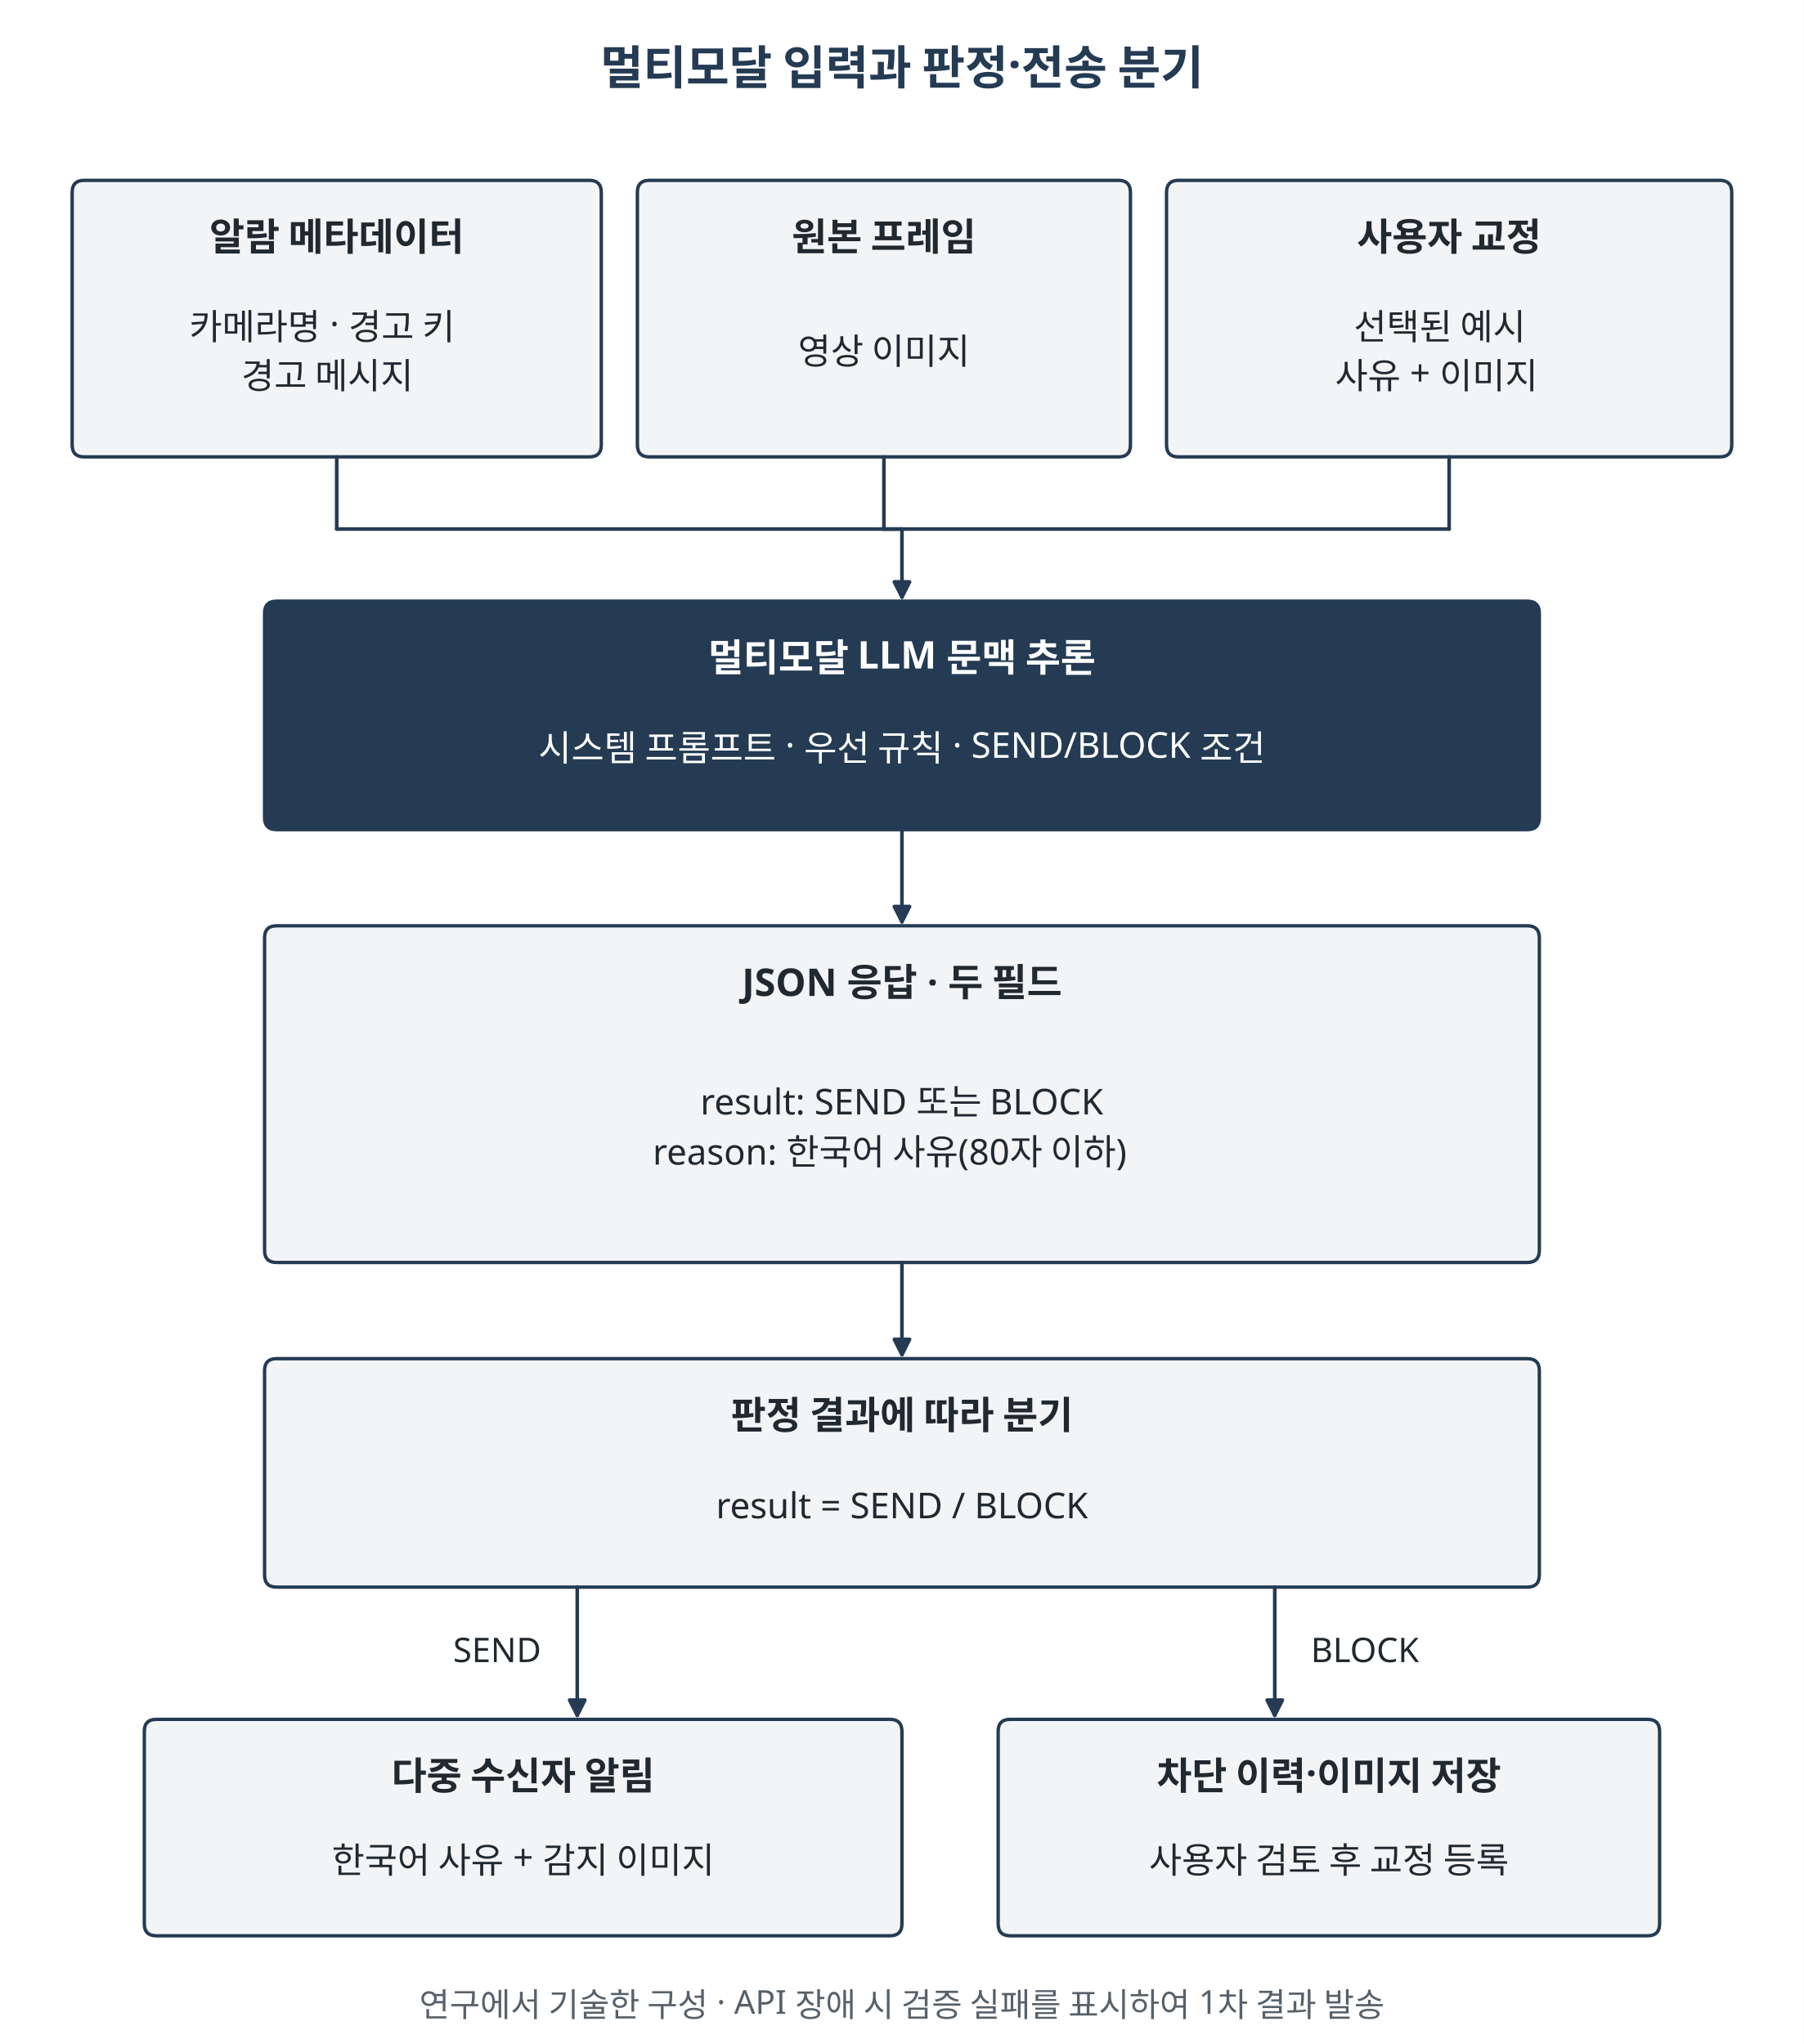
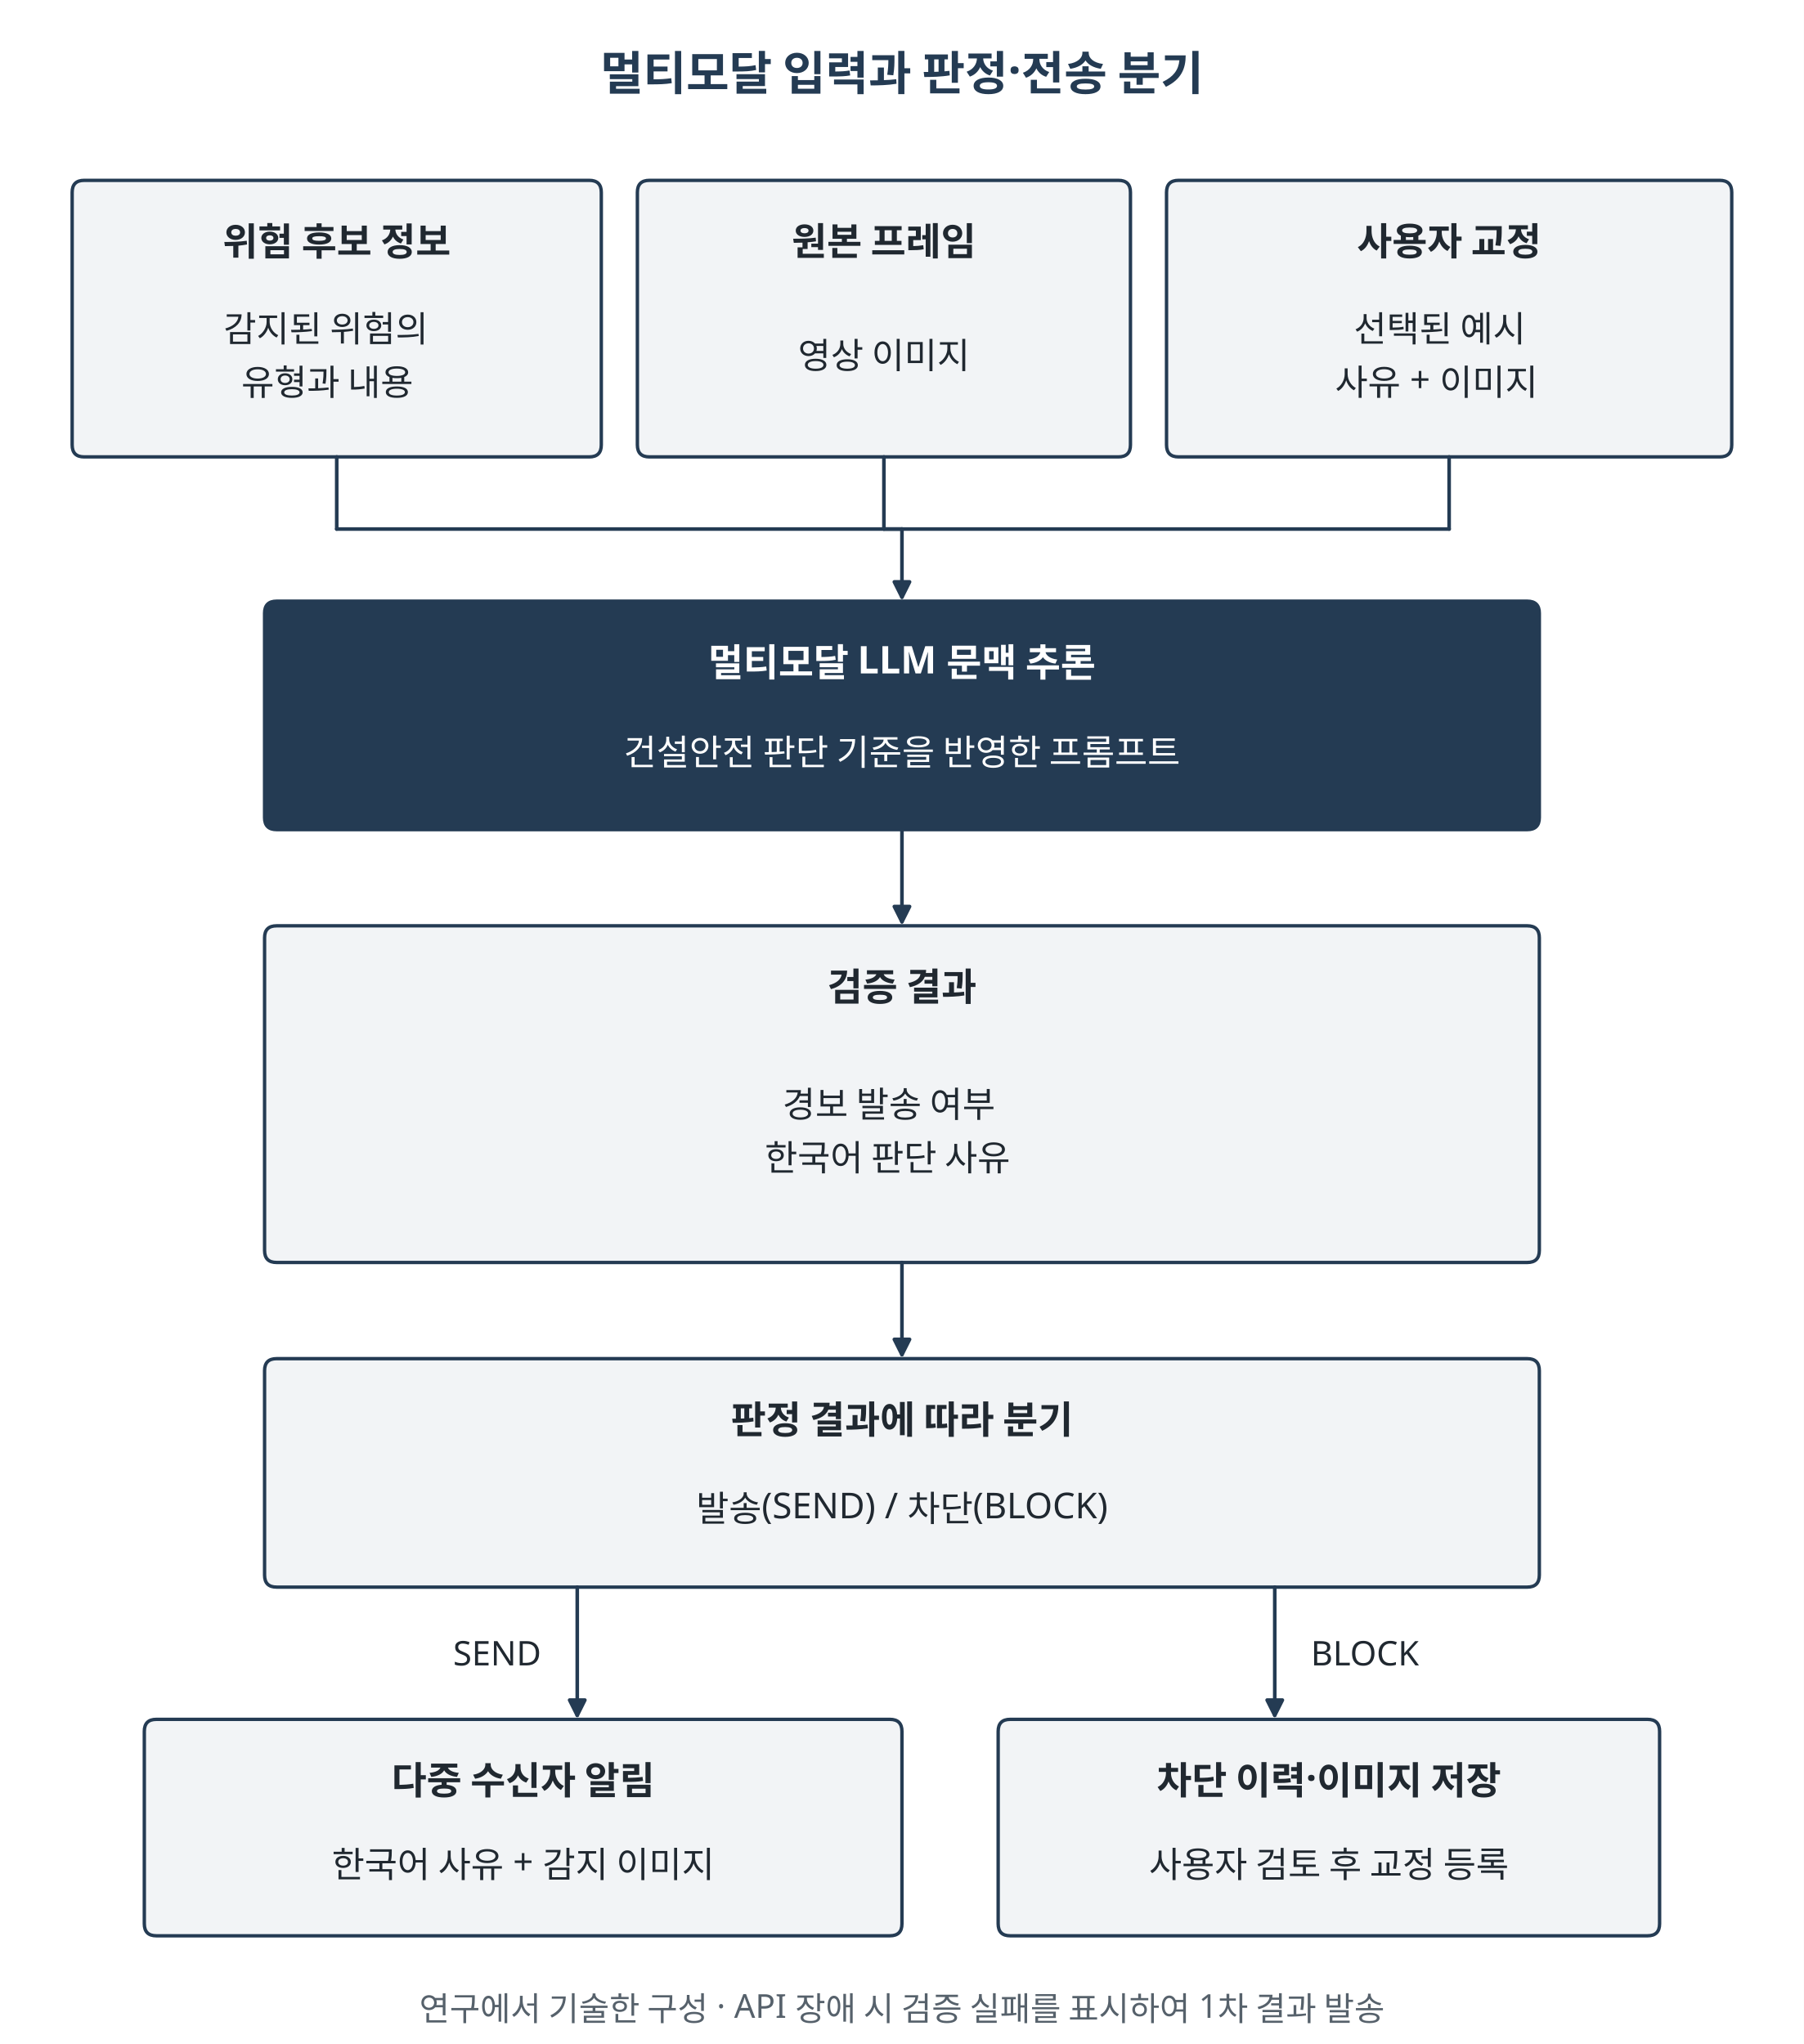
<svg xmlns="http://www.w3.org/2000/svg" width="425.197pt" height="481.89pt" viewBox="0 0 425.197 481.89" version="1.1">
  <defs>
    <style type="text/css">*{stroke-linejoin: round; stroke-linecap: butt}</style>
  </defs>
  <g id="figure_1">
    <g id="patch_1">
      <path d="M 0 481.89  L 425.197 481.89  L 425.197 0  L 0 0  z " style="fill: #ffffff" />
    </g>
    <g id="axes_1">
      <g id="patch_2">
-         <path d="M 19.843 42.52  L 138.898 42.52  Q 141.732 42.52 141.732 45.354  L 141.732 104.882  Q 141.732 107.717 138.898 107.717  L 19.843 107.717  Q 17.008 107.717 17.008 104.882  L 17.008 45.354  Q 17.008 42.52 19.843 42.52  z " clip-path="url(#pa2c99a5346)" style="fill: #f2f4f6; stroke: #243b53; stroke-width: 0.8; stroke-linejoin: miter" />
+         <path d="M 19.843 42.52  L 138.898 42.52  Q 141.732 42.52 141.732 45.354  L 141.732 104.882  Q 141.732 107.717 138.898 107.717  L 19.843 107.717  Q 17.008 107.717 17.008 104.882  L 17.008 45.354  Q 17.008 42.52 19.843 42.52  z " clip-path="url(#p7af690294a)" style="fill: #f2f4f6; stroke: #243b53; stroke-width: 0.8; stroke-linejoin: miter" />
      </g>
      <g id="patch_3">
-         <path d="M 153.071 42.52  L 263.622 42.52  Q 266.457 42.52 266.457 45.354  L 266.457 104.882  Q 266.457 107.717 263.622 107.717  L 153.071 107.717  Q 150.236 107.717 150.236 104.882  L 150.236 45.354  Q 150.236 42.52 153.071 42.52  z " clip-path="url(#pa2c99a5346)" style="fill: #f2f4f6; stroke: #243b53; stroke-width: 0.8; stroke-linejoin: miter" />
+         <path d="M 153.071 42.52  L 263.622 42.52  Q 266.457 42.52 266.457 45.354  L 266.457 104.882  Q 266.457 107.717 263.622 107.717  L 153.071 107.717  Q 150.236 107.717 150.236 104.882  L 150.236 45.354  Q 150.236 42.52 153.071 42.52  z " clip-path="url(#p7af690294a)" style="fill: #f2f4f6; stroke: #243b53; stroke-width: 0.8; stroke-linejoin: miter" />
      </g>
      <g id="patch_4">
-         <path d="M 277.795 42.52  L 405.354 42.52  Q 408.189 42.52 408.189 45.354  L 408.189 104.882  Q 408.189 107.717 405.354 107.717  L 277.795 107.717  Q 274.961 107.717 274.961 104.882  L 274.961 45.354  Q 274.961 42.52 277.795 42.52  z " clip-path="url(#pa2c99a5346)" style="fill: #f2f4f6; stroke: #243b53; stroke-width: 0.8; stroke-linejoin: miter" />
+         <path d="M 277.795 42.52  L 405.354 42.52  Q 408.189 42.52 408.189 45.354  L 408.189 104.882  Q 408.189 107.717 405.354 107.717  L 277.795 107.717  Q 274.961 107.717 274.961 104.882  L 274.961 45.354  Q 274.961 42.52 277.795 42.52  z " clip-path="url(#p7af690294a)" style="fill: #f2f4f6; stroke: #243b53; stroke-width: 0.8; stroke-linejoin: miter" />
      </g>
      <g id="patch_5">
-         <path d="M 79.37 107.717  Q 79.37 116.22 79.37 124.724  " clip-path="url(#pa2c99a5346)" style="fill: none; stroke: #243b53; stroke-width: 0.85; stroke-linecap: round" />
+         <path d="M 79.37 107.717  Q 79.37 116.22 79.37 124.724  " clip-path="url(#p7af690294a)" style="fill: none; stroke: #243b53; stroke-width: 0.85; stroke-linecap: round" />
      </g>
      <g id="patch_6">
-         <path d="M 79.37 124.724  Q 145.984 124.724 212.598 124.724  " clip-path="url(#pa2c99a5346)" style="fill: none; stroke: #243b53; stroke-width: 0.85; stroke-linecap: round" />
+         <path d="M 79.37 124.724  Q 145.984 124.724 212.598 124.724  " clip-path="url(#p7af690294a)" style="fill: none; stroke: #243b53; stroke-width: 0.85; stroke-linecap: round" />
      </g>
      <g id="patch_7">
-         <path d="M 208.346 107.717  Q 208.346 116.22 208.346 124.724  " clip-path="url(#pa2c99a5346)" style="fill: none; stroke: #243b53; stroke-width: 0.85; stroke-linecap: round" />
+         <path d="M 208.346 107.717  Q 208.346 116.22 208.346 124.724  " clip-path="url(#p7af690294a)" style="fill: none; stroke: #243b53; stroke-width: 0.85; stroke-linecap: round" />
      </g>
      <g id="patch_8">
-         <path d="M 208.346 124.724  Q 210.472 124.724 212.598 124.724  " clip-path="url(#pa2c99a5346)" style="fill: none; stroke: #243b53; stroke-width: 0.85; stroke-linecap: round" />
+         <path d="M 208.346 124.724  Q 210.472 124.724 212.598 124.724  " clip-path="url(#p7af690294a)" style="fill: none; stroke: #243b53; stroke-width: 0.85; stroke-linecap: round" />
      </g>
      <g id="patch_9">
-         <path d="M 341.575 107.717  Q 341.575 116.22 341.575 124.724  " clip-path="url(#pa2c99a5346)" style="fill: none; stroke: #243b53; stroke-width: 0.85; stroke-linecap: round" />
+         <path d="M 341.575 107.717  Q 341.575 116.22 341.575 124.724  " clip-path="url(#p7af690294a)" style="fill: none; stroke: #243b53; stroke-width: 0.85; stroke-linecap: round" />
      </g>
      <g id="patch_10">
-         <path d="M 341.575 124.724  Q 277.087 124.724 212.598 124.724  " clip-path="url(#pa2c99a5346)" style="fill: none; stroke: #243b53; stroke-width: 0.85; stroke-linecap: round" />
+         <path d="M 341.575 124.724  Q 277.087 124.724 212.598 124.724  " clip-path="url(#p7af690294a)" style="fill: none; stroke: #243b53; stroke-width: 0.85; stroke-linecap: round" />
      </g>
      <g id="patch_11">
-         <path d="M 212.598 124.724  Q 212.598 133.228 212.598 140.782  " clip-path="url(#pa2c99a5346)" style="fill: none; stroke: #243b53; stroke-width: 0.85; stroke-linecap: round" />
-         <path d="M 214.398 137.182  L 212.598 140.782  L 210.798 137.182  z " clip-path="url(#pa2c99a5346)" style="fill: #243b53; stroke: #243b53; stroke-width: 0.85; stroke-linecap: round" />
+         <path d="M 212.598 124.724  Q 212.598 133.228 212.598 140.782  " clip-path="url(#p7af690294a)" style="fill: none; stroke: #243b53; stroke-width: 0.85; stroke-linecap: round" />
+         <path d="M 214.398 137.182  L 212.598 140.782  L 210.798 137.182  z " clip-path="url(#p7af690294a)" style="fill: #243b53; stroke: #243b53; stroke-width: 0.85; stroke-linecap: round" />
      </g>
      <g id="patch_12">
-         <path d="M 65.197 141.732  L 360 141.732  Q 362.835 141.732 362.835 144.567  L 362.835 192.756  Q 362.835 195.591 360 195.591  L 65.197 195.591  Q 62.362 195.591 62.362 192.756  L 62.362 144.567  Q 62.362 141.732 65.197 141.732  z " clip-path="url(#pa2c99a5346)" style="fill: #243b53; stroke: #243b53; stroke-width: 0.8; stroke-linejoin: miter" />
+         <path d="M 65.197 141.732  L 360 141.732  Q 362.835 141.732 362.835 144.567  L 362.835 192.756  Q 362.835 195.591 360 195.591  L 65.197 195.591  Q 62.362 195.591 62.362 192.756  L 62.362 144.567  Q 62.362 141.732 65.197 141.732  z " clip-path="url(#p7af690294a)" style="fill: #243b53; stroke: #243b53; stroke-width: 0.8; stroke-linejoin: miter" />
      </g>
      <g id="patch_13">
-         <path d="M 212.598 195.591  Q 212.598 206.929 212.598 217.317  " clip-path="url(#pa2c99a5346)" style="fill: none; stroke: #243b53; stroke-width: 0.85; stroke-linecap: round" />
-         <path d="M 214.398 213.717  L 212.598 217.317  L 210.798 213.717  z " clip-path="url(#pa2c99a5346)" style="fill: #243b53; stroke: #243b53; stroke-width: 0.85; stroke-linecap: round" />
+         <path d="M 212.598 195.591  Q 212.598 206.929 212.598 217.317  " clip-path="url(#p7af690294a)" style="fill: none; stroke: #243b53; stroke-width: 0.85; stroke-linecap: round" />
+         <path d="M 214.398 213.717  L 212.598 217.317  L 210.798 213.717  z " clip-path="url(#p7af690294a)" style="fill: #243b53; stroke: #243b53; stroke-width: 0.85; stroke-linecap: round" />
      </g>
      <g id="patch_14">
-         <path d="M 65.197 218.268  L 360 218.268  Q 362.835 218.268 362.835 221.102  L 362.835 294.803  Q 362.835 297.638 360 297.638  L 65.197 297.638  Q 62.362 297.638 62.362 294.803  L 62.362 221.102  Q 62.362 218.268 65.197 218.268  z " clip-path="url(#pa2c99a5346)" style="fill: #f2f4f6; stroke: #243b53; stroke-width: 0.8; stroke-linejoin: miter" />
+         <path d="M 65.197 218.268  L 360 218.268  Q 362.835 218.268 362.835 221.102  L 362.835 294.803  Q 362.835 297.638 360 297.638  L 65.197 297.638  Q 62.362 297.638 62.362 294.803  L 62.362 221.102  Q 62.362 218.268 65.197 218.268  z " clip-path="url(#p7af690294a)" style="fill: #f2f4f6; stroke: #243b53; stroke-width: 0.8; stroke-linejoin: miter" />
      </g>
      <g id="patch_15">
-         <path d="M 212.598 297.638  Q 212.598 308.976 212.598 319.365  " clip-path="url(#pa2c99a5346)" style="fill: none; stroke: #243b53; stroke-width: 0.85; stroke-linecap: round" />
-         <path d="M 214.398 315.765  L 212.598 319.365  L 210.798 315.765  z " clip-path="url(#pa2c99a5346)" style="fill: #243b53; stroke: #243b53; stroke-width: 0.85; stroke-linecap: round" />
+         <path d="M 212.598 297.638  Q 212.598 308.976 212.598 319.365  " clip-path="url(#p7af690294a)" style="fill: none; stroke: #243b53; stroke-width: 0.85; stroke-linecap: round" />
+         <path d="M 214.398 315.765  L 212.598 319.365  L 210.798 315.765  z " clip-path="url(#p7af690294a)" style="fill: #243b53; stroke: #243b53; stroke-width: 0.85; stroke-linecap: round" />
      </g>
      <g id="patch_16">
-         <path d="M 65.197 320.315  L 360 320.315  Q 362.835 320.315 362.835 323.15  L 362.835 371.339  Q 362.835 374.173 360 374.173  L 65.197 374.173  Q 62.362 374.173 62.362 371.339  L 62.362 323.15  Q 62.362 320.315 65.197 320.315  z " clip-path="url(#pa2c99a5346)" style="fill: #f2f4f6; stroke: #243b53; stroke-width: 0.8; stroke-linejoin: miter" />
+         <path d="M 65.197 320.315  L 360 320.315  Q 362.835 320.315 362.835 323.15  L 362.835 371.339  Q 362.835 374.173 360 374.173  L 65.197 374.173  Q 62.362 374.173 62.362 371.339  L 62.362 323.15  Q 62.362 320.315 65.197 320.315  z " clip-path="url(#p7af690294a)" style="fill: #f2f4f6; stroke: #243b53; stroke-width: 0.8; stroke-linejoin: miter" />
      </g>
      <g id="patch_17">
-         <path d="M 136.063 374.173  Q 136.063 389.764 136.063 404.404  " clip-path="url(#pa2c99a5346)" style="fill: none; stroke: #243b53; stroke-width: 0.85; stroke-linecap: round" />
-         <path d="M 137.863 400.804  L 136.063 404.404  L 134.263 400.804  z " clip-path="url(#pa2c99a5346)" style="fill: #243b53; stroke: #243b53; stroke-width: 0.85; stroke-linecap: round" />
+         <path d="M 136.063 374.173  Q 136.063 389.764 136.063 404.404  " clip-path="url(#p7af690294a)" style="fill: none; stroke: #243b53; stroke-width: 0.85; stroke-linecap: round" />
+         <path d="M 137.863 400.804  L 136.063 404.404  L 134.263 400.804  z " clip-path="url(#p7af690294a)" style="fill: #243b53; stroke: #243b53; stroke-width: 0.85; stroke-linecap: round" />
      </g>
      <g id="patch_18">
-         <path d="M 300.472 374.173  Q 300.472 389.764 300.472 404.404  " clip-path="url(#pa2c99a5346)" style="fill: none; stroke: #243b53; stroke-width: 0.85; stroke-linecap: round" />
-         <path d="M 302.272 400.804  L 300.472 404.404  L 298.672 400.804  z " clip-path="url(#pa2c99a5346)" style="fill: #243b53; stroke: #243b53; stroke-width: 0.85; stroke-linecap: round" />
+         <path d="M 300.472 374.173  Q 300.472 389.764 300.472 404.404  " clip-path="url(#p7af690294a)" style="fill: none; stroke: #243b53; stroke-width: 0.85; stroke-linecap: round" />
+         <path d="M 302.272 400.804  L 300.472 404.404  L 298.672 400.804  z " clip-path="url(#p7af690294a)" style="fill: #243b53; stroke: #243b53; stroke-width: 0.85; stroke-linecap: round" />
      </g>
      <g id="patch_19">
-         <path d="M 36.85 405.354  L 209.764 405.354  Q 212.598 405.354 212.598 408.189  L 212.598 453.543  Q 212.598 456.378 209.764 456.378  L 36.85 456.378  Q 34.016 456.378 34.016 453.543  L 34.016 408.189  Q 34.016 405.354 36.85 405.354  z " clip-path="url(#pa2c99a5346)" style="fill: #f2f4f6; stroke: #243b53; stroke-width: 0.8; stroke-linejoin: miter" />
+         <path d="M 36.85 405.354  L 209.764 405.354  Q 212.598 405.354 212.598 408.189  L 212.598 453.543  Q 212.598 456.378 209.764 456.378  L 36.85 456.378  Q 34.016 456.378 34.016 453.543  L 34.016 408.189  Q 34.016 405.354 36.85 405.354  z " clip-path="url(#p7af690294a)" style="fill: #f2f4f6; stroke: #243b53; stroke-width: 0.8; stroke-linejoin: miter" />
      </g>
      <g id="patch_20">
-         <path d="M 238.11 405.354  L 388.346 405.354  Q 391.181 405.354 391.181 408.189  L 391.181 453.543  Q 391.181 456.378 388.346 456.378  L 238.11 456.378  Q 235.276 456.378 235.276 453.543  L 235.276 408.189  Q 235.276 405.354 238.11 405.354  z " clip-path="url(#pa2c99a5346)" style="fill: #f2f4f6; stroke: #243b53; stroke-width: 0.8; stroke-linejoin: miter" />
+         <path d="M 238.11 405.354  L 388.346 405.354  Q 391.181 405.354 391.181 408.189  L 391.181 453.543  Q 391.181 456.378 388.346 456.378  L 238.11 456.378  Q 235.276 456.378 235.276 453.543  L 235.276 408.189  Q 235.276 405.354 238.11 405.354  z " clip-path="url(#p7af690294a)" style="fill: #f2f4f6; stroke: #243b53; stroke-width: 0.8; stroke-linejoin: miter" />
      </g>
      <g id="text_1">
-         <text style="font-weight: 700; font-size: 11px; font-family: 'Malgun Gothic'; text-anchor: middle; fill: #243b53" x="212.598" y="19.883" transform="rotate(-0 212.5984 19.88334)">멀티모달 입력과 판정·전송 분기</text>
+         <text style="font-weight: 700; font-size: 11px; font-family: 'Malgun Gothic'; text-anchor: middle; fill: #243b53" x="212.598" y="21.221" transform="rotate(-0 212.5984 21.22139)">멀티모달 입력과 판정·전송 분기</text>
      </g>
      <g id="text_2">
-         <text style="font-weight: 700; font-size: 9px; font-family: 'Malgun Gothic'; text-anchor: middle; fill: #202830" x="79.37" y="59.046" transform="rotate(-0 79.37008 59.04557)">알람 메타데이터</text>
+         <text style="font-weight: 700; font-size: 9px; font-family: 'Malgun Gothic'; text-anchor: middle; fill: #202830" x="79.37" y="60.199" transform="rotate(-0 79.37008 60.1994)">위험 후보 정보</text>
      </g>
      <g id="text_3">
-         <text style="font-size: 8.4px; font-family: 'Malgun Gothic'; fill: #202830" transform="translate(44.62164 80.04188)">카메라명 · 경고 키</text>
-         <text style="font-size: 8.4px; font-family: 'Malgun Gothic'; fill: #202830" transform="translate(56.89352 91.59384)">경고 메시지</text>
+         <text style="font-size: 8.4px; font-family: 'Malgun Gothic'; fill: #202830" transform="translate(52.69352 80.55998)">감지된 위험의</text>
+         <text style="font-size: 8.4px; font-family: 'Malgun Gothic'; fill: #202830" transform="translate(56.89352 93.15999)">유형과 내용</text>
      </g>
      <g id="text_4">
-         <text style="font-weight: 700; font-size: 9px; font-family: 'Malgun Gothic'; text-anchor: middle; fill: #202830" x="208.346" y="59.046" transform="rotate(-0 208.3465 59.04557)">원본 프레임</text>
+         <text style="font-weight: 700; font-size: 9px; font-family: 'Malgun Gothic'; text-anchor: middle; fill: #202830" x="208.346" y="60.14" transform="rotate(-0 208.3465 60.14034)">원본 프레임</text>
      </g>
      <g id="text_5">
-         <text style="font-size: 8.4px; font-family: 'Malgun Gothic'; text-anchor: middle; fill: #202830" x="208.346" y="85.818" transform="rotate(-0 208.3465 85.81786)">영상 이미지</text>
+         <text style="font-size: 8.4px; font-family: 'Malgun Gothic'; text-anchor: middle; fill: #202830" x="208.346" y="86.84" transform="rotate(-0 208.3465 86.83964)">영상 이미지</text>
      </g>
      <g id="text_6">
-         <text style="font-weight: 700; font-size: 9px; font-family: 'Malgun Gothic'; text-anchor: middle; fill: #202830" x="341.575" y="59.046" transform="rotate(-0 341.5748 59.04557)">사용자 교정</text>
+         <text style="font-weight: 700; font-size: 9px; font-family: 'Malgun Gothic'; text-anchor: middle; fill: #202830" x="341.575" y="60.14" transform="rotate(-0 341.5748 60.14034)">사용자 교정</text>
      </g>
      <g id="text_7">
-         <text style="font-size: 8.4px; font-family: 'Malgun Gothic'; fill: #202830" transform="translate(319.0982 80.04188)">선택된 예시</text>
-         <text style="font-size: 8.4px; font-family: 'Malgun Gothic'; fill: #202830" transform="translate(314.6791 91.59384)">사유 + 이미지</text>
+         <text style="font-size: 8.4px; font-family: 'Malgun Gothic'; fill: #202830" transform="translate(319.0982 80.53964)">선택된 예시</text>
+         <text style="font-size: 8.4px; font-family: 'Malgun Gothic'; fill: #202830" transform="translate(314.6791 93.13964)">사유 + 이미지</text>
      </g>
      <g id="text_8">
-         <text style="font-weight: 700; font-size: 9px; font-family: 'Malgun Gothic'; text-anchor: middle; fill: #ffffff" x="212.598" y="158.258" transform="rotate(-0 212.5984 158.2582)">멀티모달 LLM 문맥 추론</text>
+         <text style="font-weight: 700; font-size: 9px; font-family: 'Malgun Gothic'; text-anchor: middle; fill: #ffffff" x="212.598" y="159.412" transform="rotate(-0 212.5984 159.412)">멀티모달 LLM 문맥 추론</text>
      </g>
      <g id="text_9">
-         <text style="font-size: 8.4px; font-family: 'Malgun Gothic'; text-anchor: middle; fill: #ffffff" x="212.598" y="179.361" transform="rotate(-0 212.5984 179.3612)">시스템 프롬프트 · 우선 규칙 · SEND/BLOCK 조건</text>
+         <text style="font-size: 8.4px; font-family: 'Malgun Gothic'; text-anchor: middle; fill: #ffffff" x="212.598" y="180.383" transform="rotate(-0 212.5984 180.3829)">건설안전 판단 기준을 반영한 프롬프트</text>
      </g>
      <g id="text_10">
-         <text style="font-weight: 700; font-size: 9px; font-family: 'Malgun Gothic'; text-anchor: middle; fill: #202830" x="212.598" y="234.794" transform="rotate(-0 212.5984 234.7936)">JSON 응답 · 두 필드</text>
+         <text style="font-weight: 700; font-size: 9px; font-family: 'Malgun Gothic'; text-anchor: middle; fill: #202830" x="212.598" y="235.888" transform="rotate(-0 212.5984 235.8884)">검증 결과</text>
      </g>
      <g id="text_11">
-         <text style="font-size: 8.4px; font-family: 'Malgun Gothic'; fill: #202830" transform="translate(165.0649 262.7407)">result: SEND 또는 BLOCK</text>
-         <text style="font-size: 8.4px; font-family: 'Malgun Gothic'; fill: #202830" transform="translate(153.8417 274.5643)">reason: 한국어 사유(80자 이하)</text>
+         <text style="font-size: 8.4px; font-family: 'Malgun Gothic'; fill: #202830" transform="translate(184.4453 263.3743)">경보 발송 여부</text>
+         <text style="font-size: 8.4px; font-family: 'Malgun Gothic'; fill: #202830" transform="translate(180.2453 275.9743)">한국어 판단 사유</text>
      </g>
      <g id="text_12">
-         <text style="font-weight: 700; font-size: 9px; font-family: 'Malgun Gothic'; text-anchor: middle; fill: #202830" x="212.598" y="336.841" transform="rotate(-0 212.5984 336.8408)">판정 결과에 따라 분기</text>
+         <text style="font-weight: 700; font-size: 9px; font-family: 'Malgun Gothic'; text-anchor: middle; fill: #202830" x="212.598" y="337.936" transform="rotate(-0 212.5984 337.9356)">판정 결과에 따라 분기</text>
      </g>
      <g id="text_13">
-         <text style="font-size: 8.4px; font-family: 'Malgun Gothic'; text-anchor: middle; fill: #202830" x="212.598" y="357.944" transform="rotate(-0 212.5984 357.9438)">result = SEND / BLOCK</text>
+         <text style="font-size: 8.4px; font-family: 'Malgun Gothic'; text-anchor: middle; fill: #202830" x="212.598" y="358.65" transform="rotate(-0 212.5984 358.65)">발송(SEND) / 차단(BLOCK)</text>
      </g>
      <g id="text_14">
-         <text style="font-size: 8px; font-family: 'Malgun Gothic'; text-anchor: end; fill: #202830" x="127.559" y="391.855" transform="rotate(-0 127.5591 391.855)">SEND</text>
+         <text style="font-size: 8px; font-family: 'Malgun Gothic'; text-anchor: end; fill: #202830" x="127.559" y="392.637" transform="rotate(-0 127.5591 392.6369)">SEND</text>
      </g>
      <g id="text_15">
-         <text style="font-size: 8px; font-family: 'Malgun Gothic'; text-anchor: start; fill: #202830" x="308.976" y="391.855" transform="rotate(-0 308.9764 391.855)">BLOCK</text>
+         <text style="font-size: 8px; font-family: 'Malgun Gothic'; text-anchor: start; fill: #202830" x="308.976" y="392.637" transform="rotate(-0 308.9764 392.6369)">BLOCK</text>
      </g>
      <g id="text_16">
-         <text style="font-weight: 700; font-size: 9px; font-family: 'Malgun Gothic'; text-anchor: middle; fill: #202830" x="123.307" y="421.88" transform="rotate(-0 123.3071 421.8802)">다중 수신자 알림</text>
+         <text style="font-weight: 700; font-size: 9px; font-family: 'Malgun Gothic'; text-anchor: middle; fill: #202830" x="123.307" y="422.975" transform="rotate(-0 123.3071 422.975)">다중 수신자 알림</text>
      </g>
      <g id="text_17">
-         <text style="font-size: 8.4px; font-family: 'Malgun Gothic'; text-anchor: middle; fill: #202830" x="123.307" y="441.566" transform="rotate(-0 123.3071 441.5659)">한국어 사유 + 감지 이미지</text>
+         <text style="font-size: 8.4px; font-family: 'Malgun Gothic'; text-anchor: middle; fill: #202830" x="123.307" y="442.588" transform="rotate(-0 123.3071 442.5877)">한국어 사유 + 감지 이미지</text>
      </g>
      <g id="text_18">
-         <text style="font-weight: 700; font-size: 9px; font-family: 'Malgun Gothic'; text-anchor: middle; fill: #202830" x="313.228" y="421.88" transform="rotate(-0 313.2283 421.8802)">차단 이력·이미지 저장</text>
+         <text style="font-weight: 700; font-size: 9px; font-family: 'Malgun Gothic'; text-anchor: middle; fill: #202830" x="313.228" y="422.975" transform="rotate(-0 313.2283 422.975)">차단 이력·이미지 저장</text>
      </g>
      <g id="text_19">
-         <text style="font-size: 8.4px; font-family: 'Malgun Gothic'; text-anchor: middle; fill: #202830" x="313.228" y="441.566" transform="rotate(-0 313.2283 441.5659)">사용자 검토 후 교정 등록</text>
+         <text style="font-size: 8.4px; font-family: 'Malgun Gothic'; text-anchor: middle; fill: #202830" x="313.228" y="442.588" transform="rotate(-0 313.2283 442.5877)">사용자 검토 후 교정 등록</text>
      </g>
      <g id="text_20">
-         <text style="font-size: 7.8px; font-family: 'Malgun Gothic'; text-anchor: middle; fill: #56616b" x="212.598" y="475.425" transform="rotate(-0 212.5984 475.4248)">연구에서 기술한 구성 · API 장애 시 검증 실패를 표시하여 1차 결과 발송</text>
+         <text style="font-size: 7.8px; font-family: 'Malgun Gothic'; text-anchor: middle; fill: #56616b" x="212.598" y="476.374" transform="rotate(-0 212.5984 476.3736)">연구에서 기술한 구성 · API 장애 시 검증 실패를 표시하여 1차 결과 발송</text>
      </g>
    </g>
  </g>
  <defs>
-     <clipPath id="pa2c99a5346">
+     <clipPath id="p7af690294a">
      <rect x="0" y="0" width="425.197" height="481.89" />
    </clipPath>
  </defs>
</svg>
